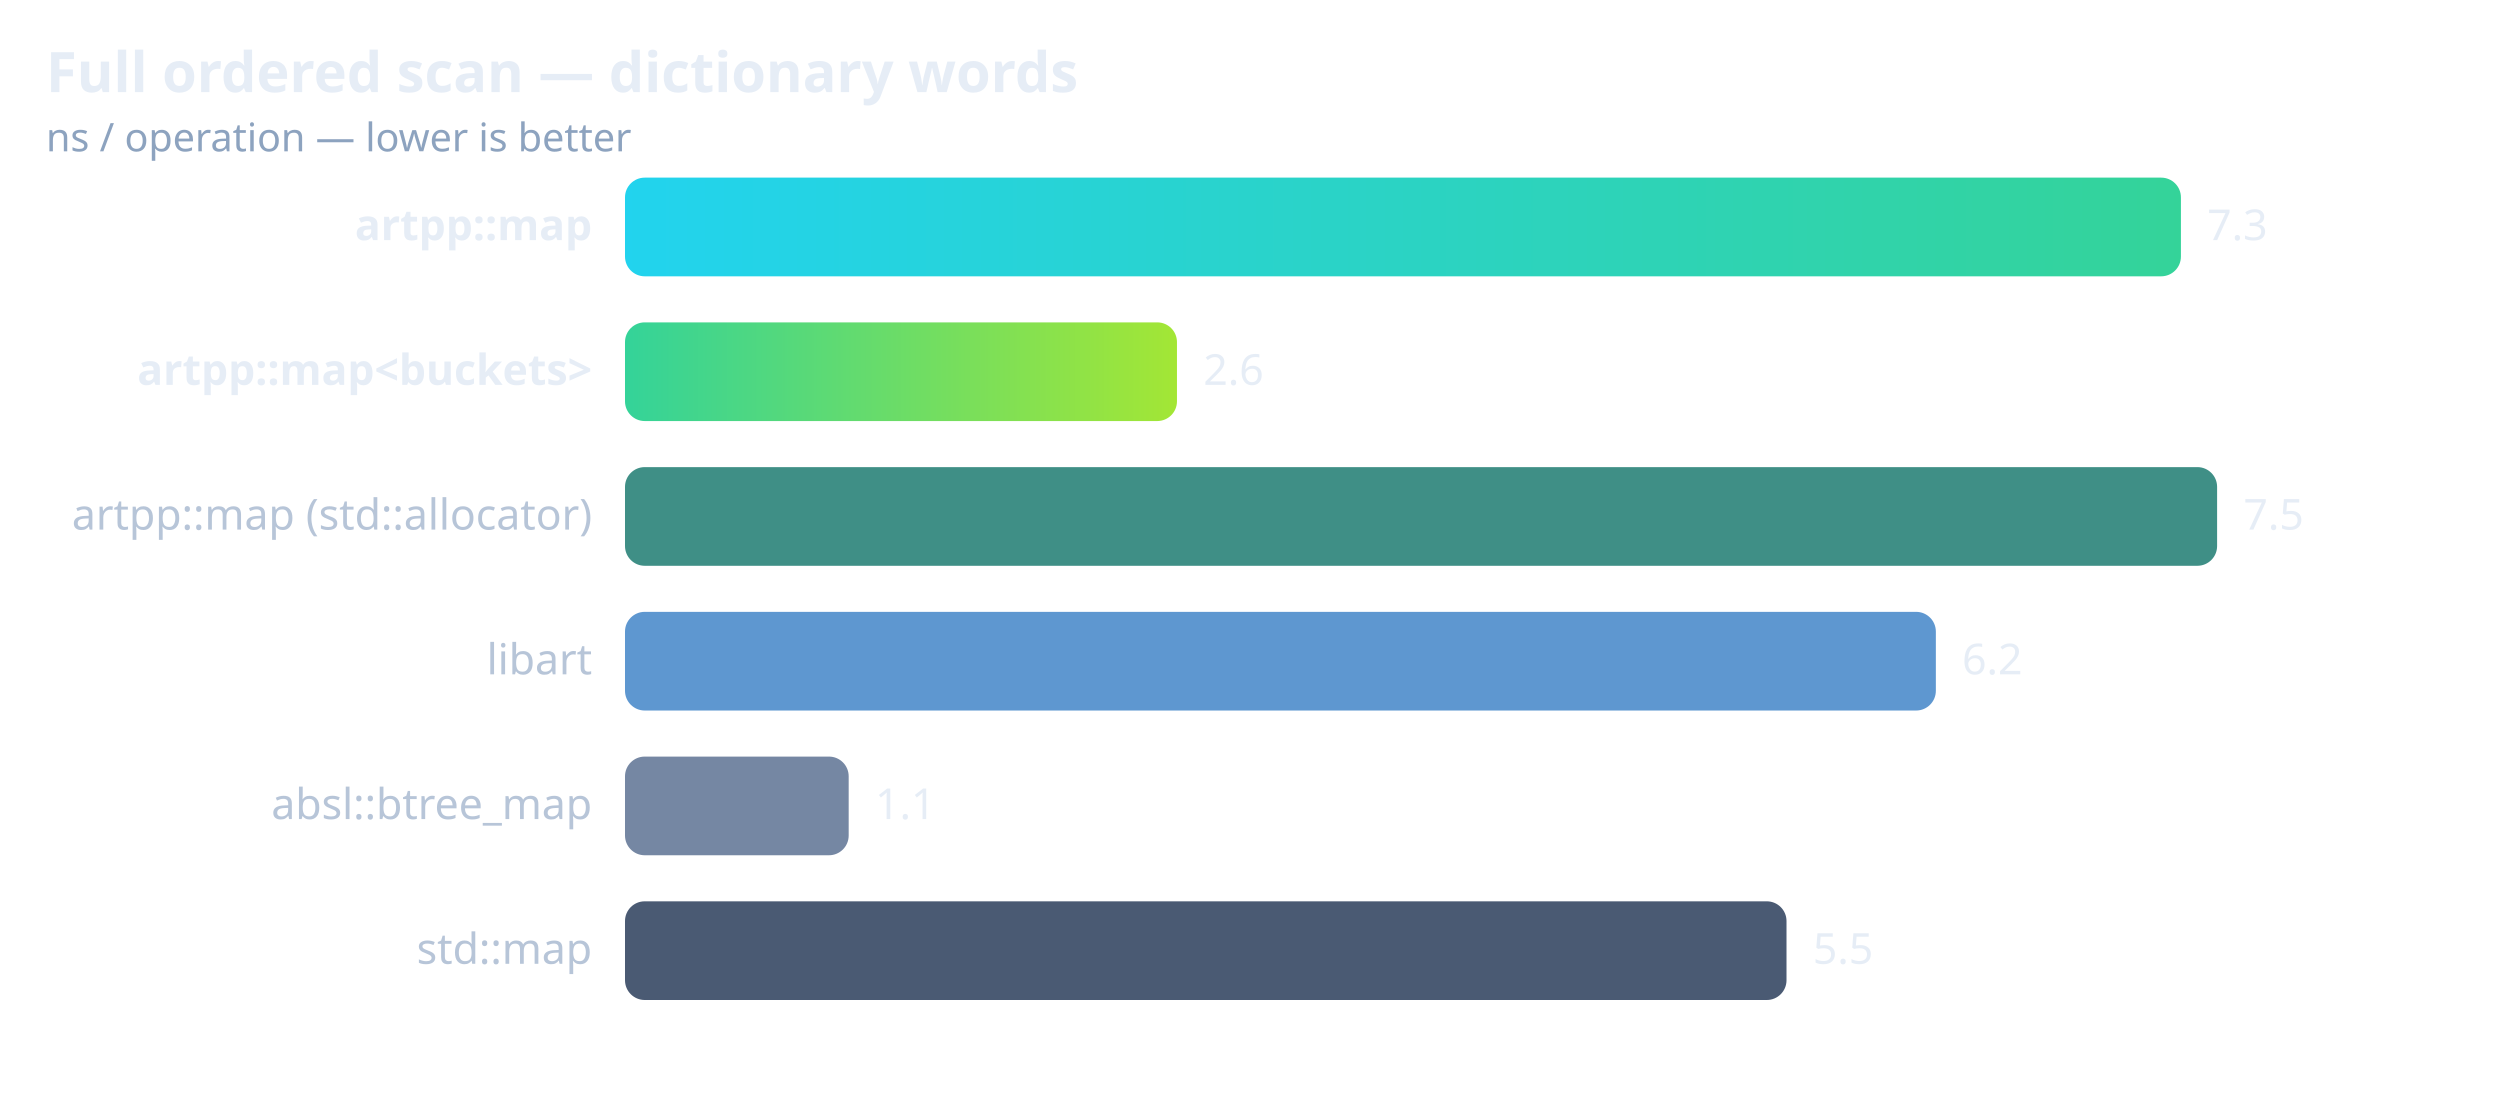
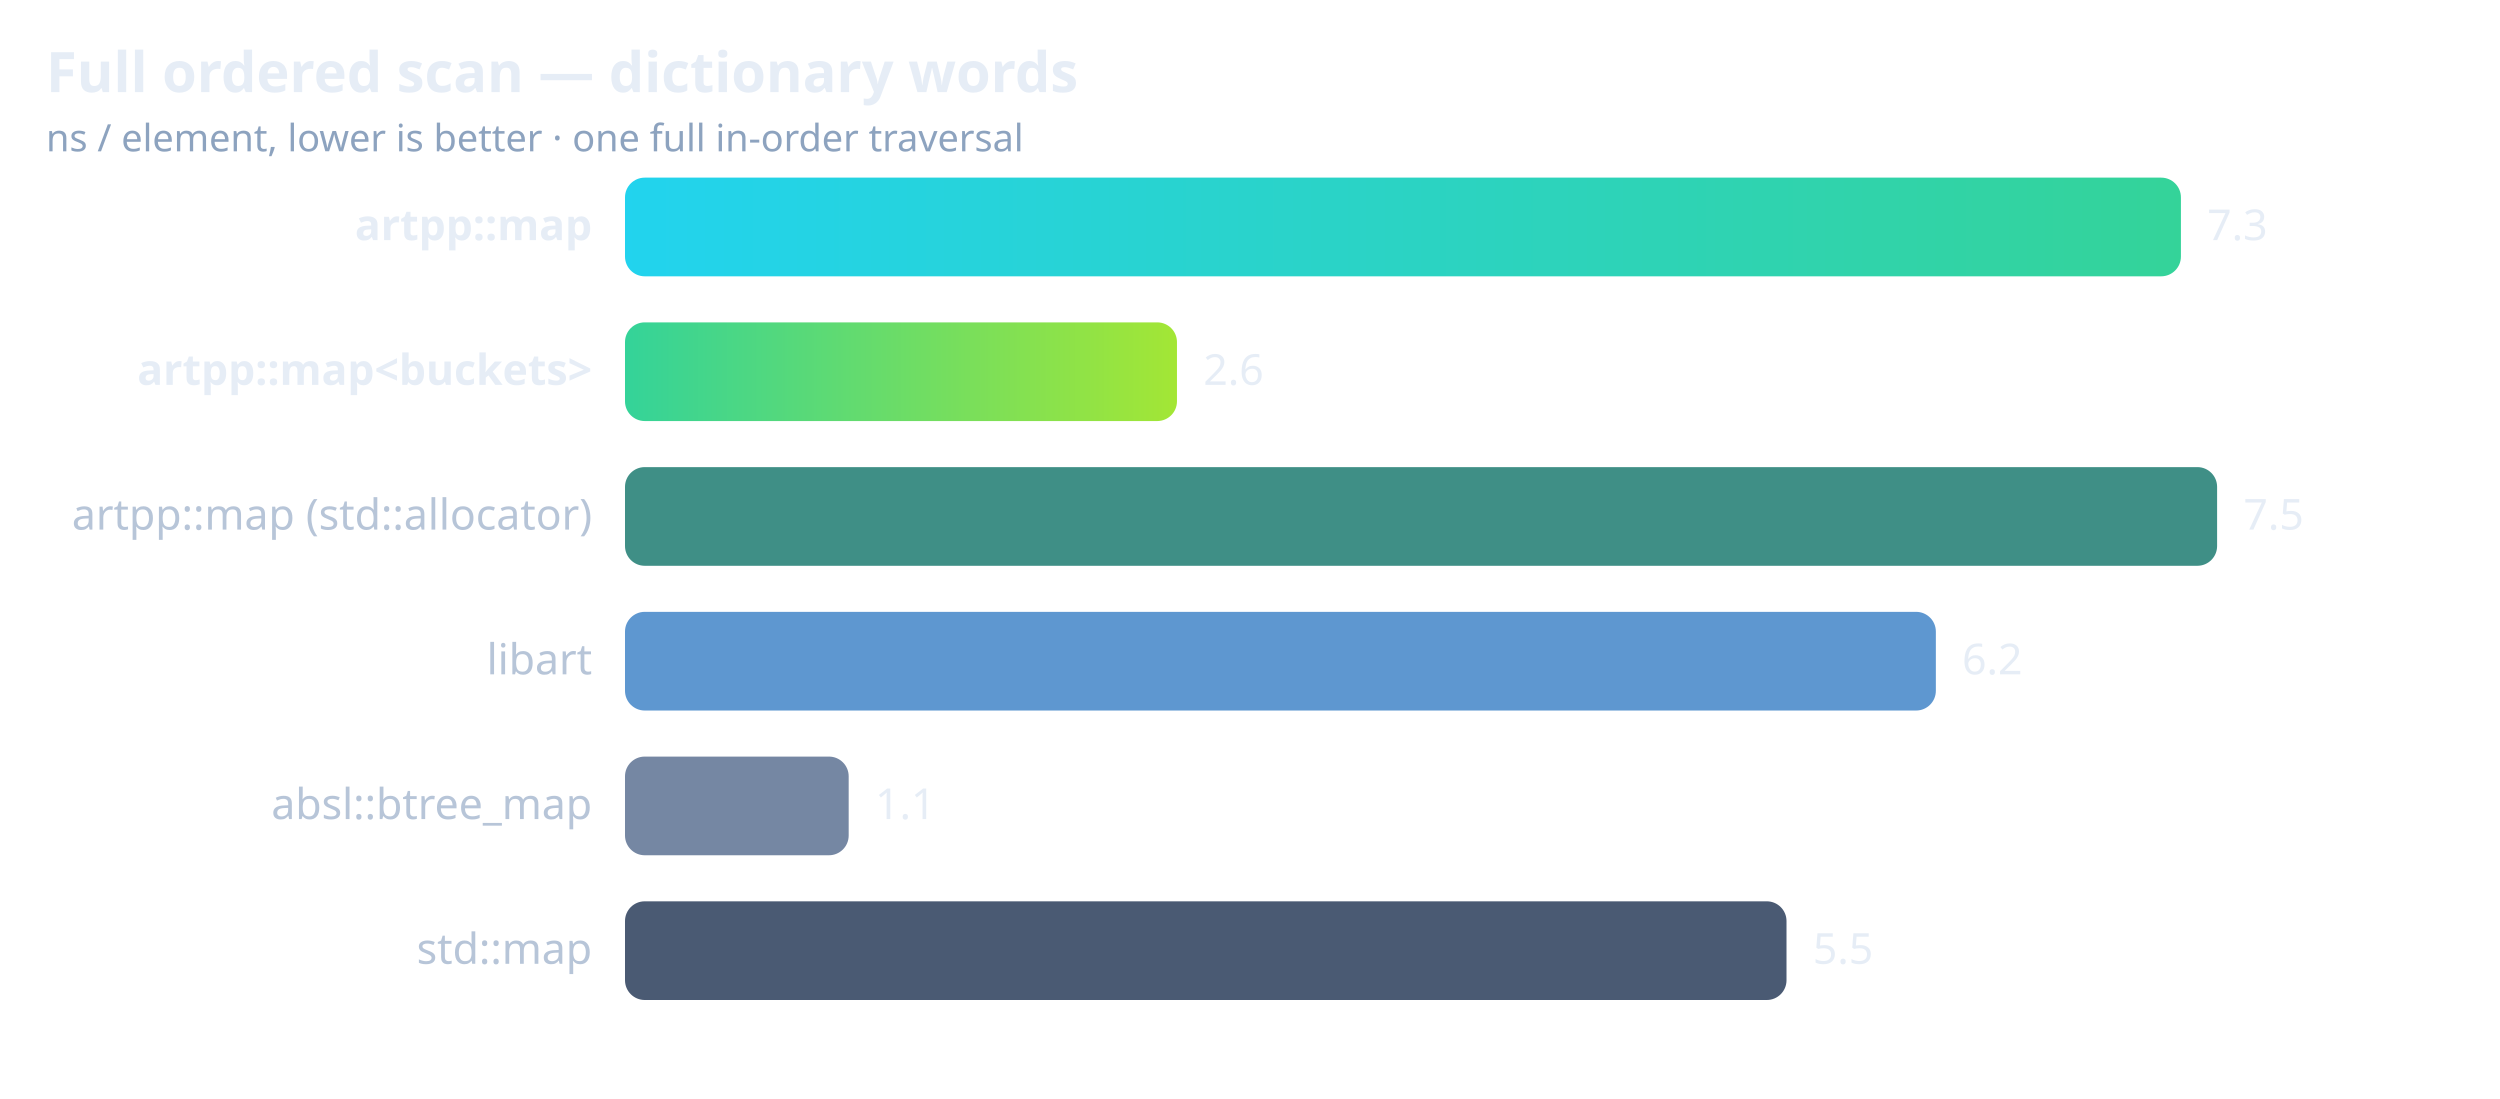
<svg xmlns="http://www.w3.org/2000/svg" viewBox="0 0 760 334" font-family="ui-sans-serif, system-ui, sans-serif" role="img" aria-label="Full ordered scan — dictionary words">
  <defs>
    <linearGradient id="hot" x1="0" y1="0" x2="1" y2="0">
      <stop offset="0" stop-color="#22d3ee" />
      <stop offset="1" stop-color="#34d399" />
    </linearGradient>
    <linearGradient id="hot2" x1="0" y1="0" x2="1" y2="0">
      <stop offset="0" stop-color="#34d399" />
      <stop offset="1" stop-color="#a3e635" />
    </linearGradient>
  </defs>
  <text x="14" y="28" font-size="17" font-weight="600" fill="#e6edf6">Full ordered scan — dictionary words</text>
-   <text x="14" y="46" font-size="12" fill="#8da3bf">ns / operation — lower is better</text>
+   <text x="14" y="46" font-size="11.5" fill="#8da3bf">ns / element, lower is better · one full in-order traversal</text>
  <text x="180" y="73.0" font-size="13" font-weight="600" fill="#e6edf6" text-anchor="end">artpp::map</text>
  <rect x="190" y="54" width="473.0" height="30" rx="6" fill="url(#hot)" />
  <text x="670.985" y="73.0" font-size="13" fill="#e6edf6">7.3</text>
  <text x="180" y="117.0" font-size="13" font-weight="600" fill="#e6edf6" text-anchor="end">artpp::map&lt;buckets&gt;</text>
  <rect x="190" y="98" width="167.8" height="30" rx="6" fill="url(#hot2)" />
  <text x="365.813" y="117.0" font-size="13" fill="#e6edf6">2.6</text>
  <text x="180" y="161.0" font-size="13" font-weight="400" fill="#b7c5d8" text-anchor="end">artpp::map (std::allocator)</text>
  <rect x="190" y="142" width="484.0" height="30" rx="6" fill="#3f8f86" />
  <text x="682.0" y="161.0" font-size="13" fill="#e6edf6">7.5</text>
  <text x="180" y="205.0" font-size="13" font-weight="400" fill="#b7c5d8" text-anchor="end">libart</text>
  <rect x="190" y="186" width="398.5" height="30" rx="6" fill="#5e97d0" />
  <text x="596.474" y="205.0" font-size="13" fill="#e6edf6">6.2</text>
  <text x="180" y="249.0" font-size="13" font-weight="400" fill="#b7c5d8" text-anchor="end">absl::btree_map</text>
  <rect x="190" y="230" width="68.0" height="30" rx="6" fill="#7587a3" />
  <text x="266.032" y="249.0" font-size="13" fill="#e6edf6">1.1</text>
  <text x="180" y="293.0" font-size="13" font-weight="400" fill="#b7c5d8" text-anchor="end">std::map</text>
  <rect x="190" y="274" width="353.1" height="30" rx="6" fill="#4a5a73" />
  <text x="551.119" y="293.0" font-size="13" fill="#e6edf6">5.5</text>
</svg>
